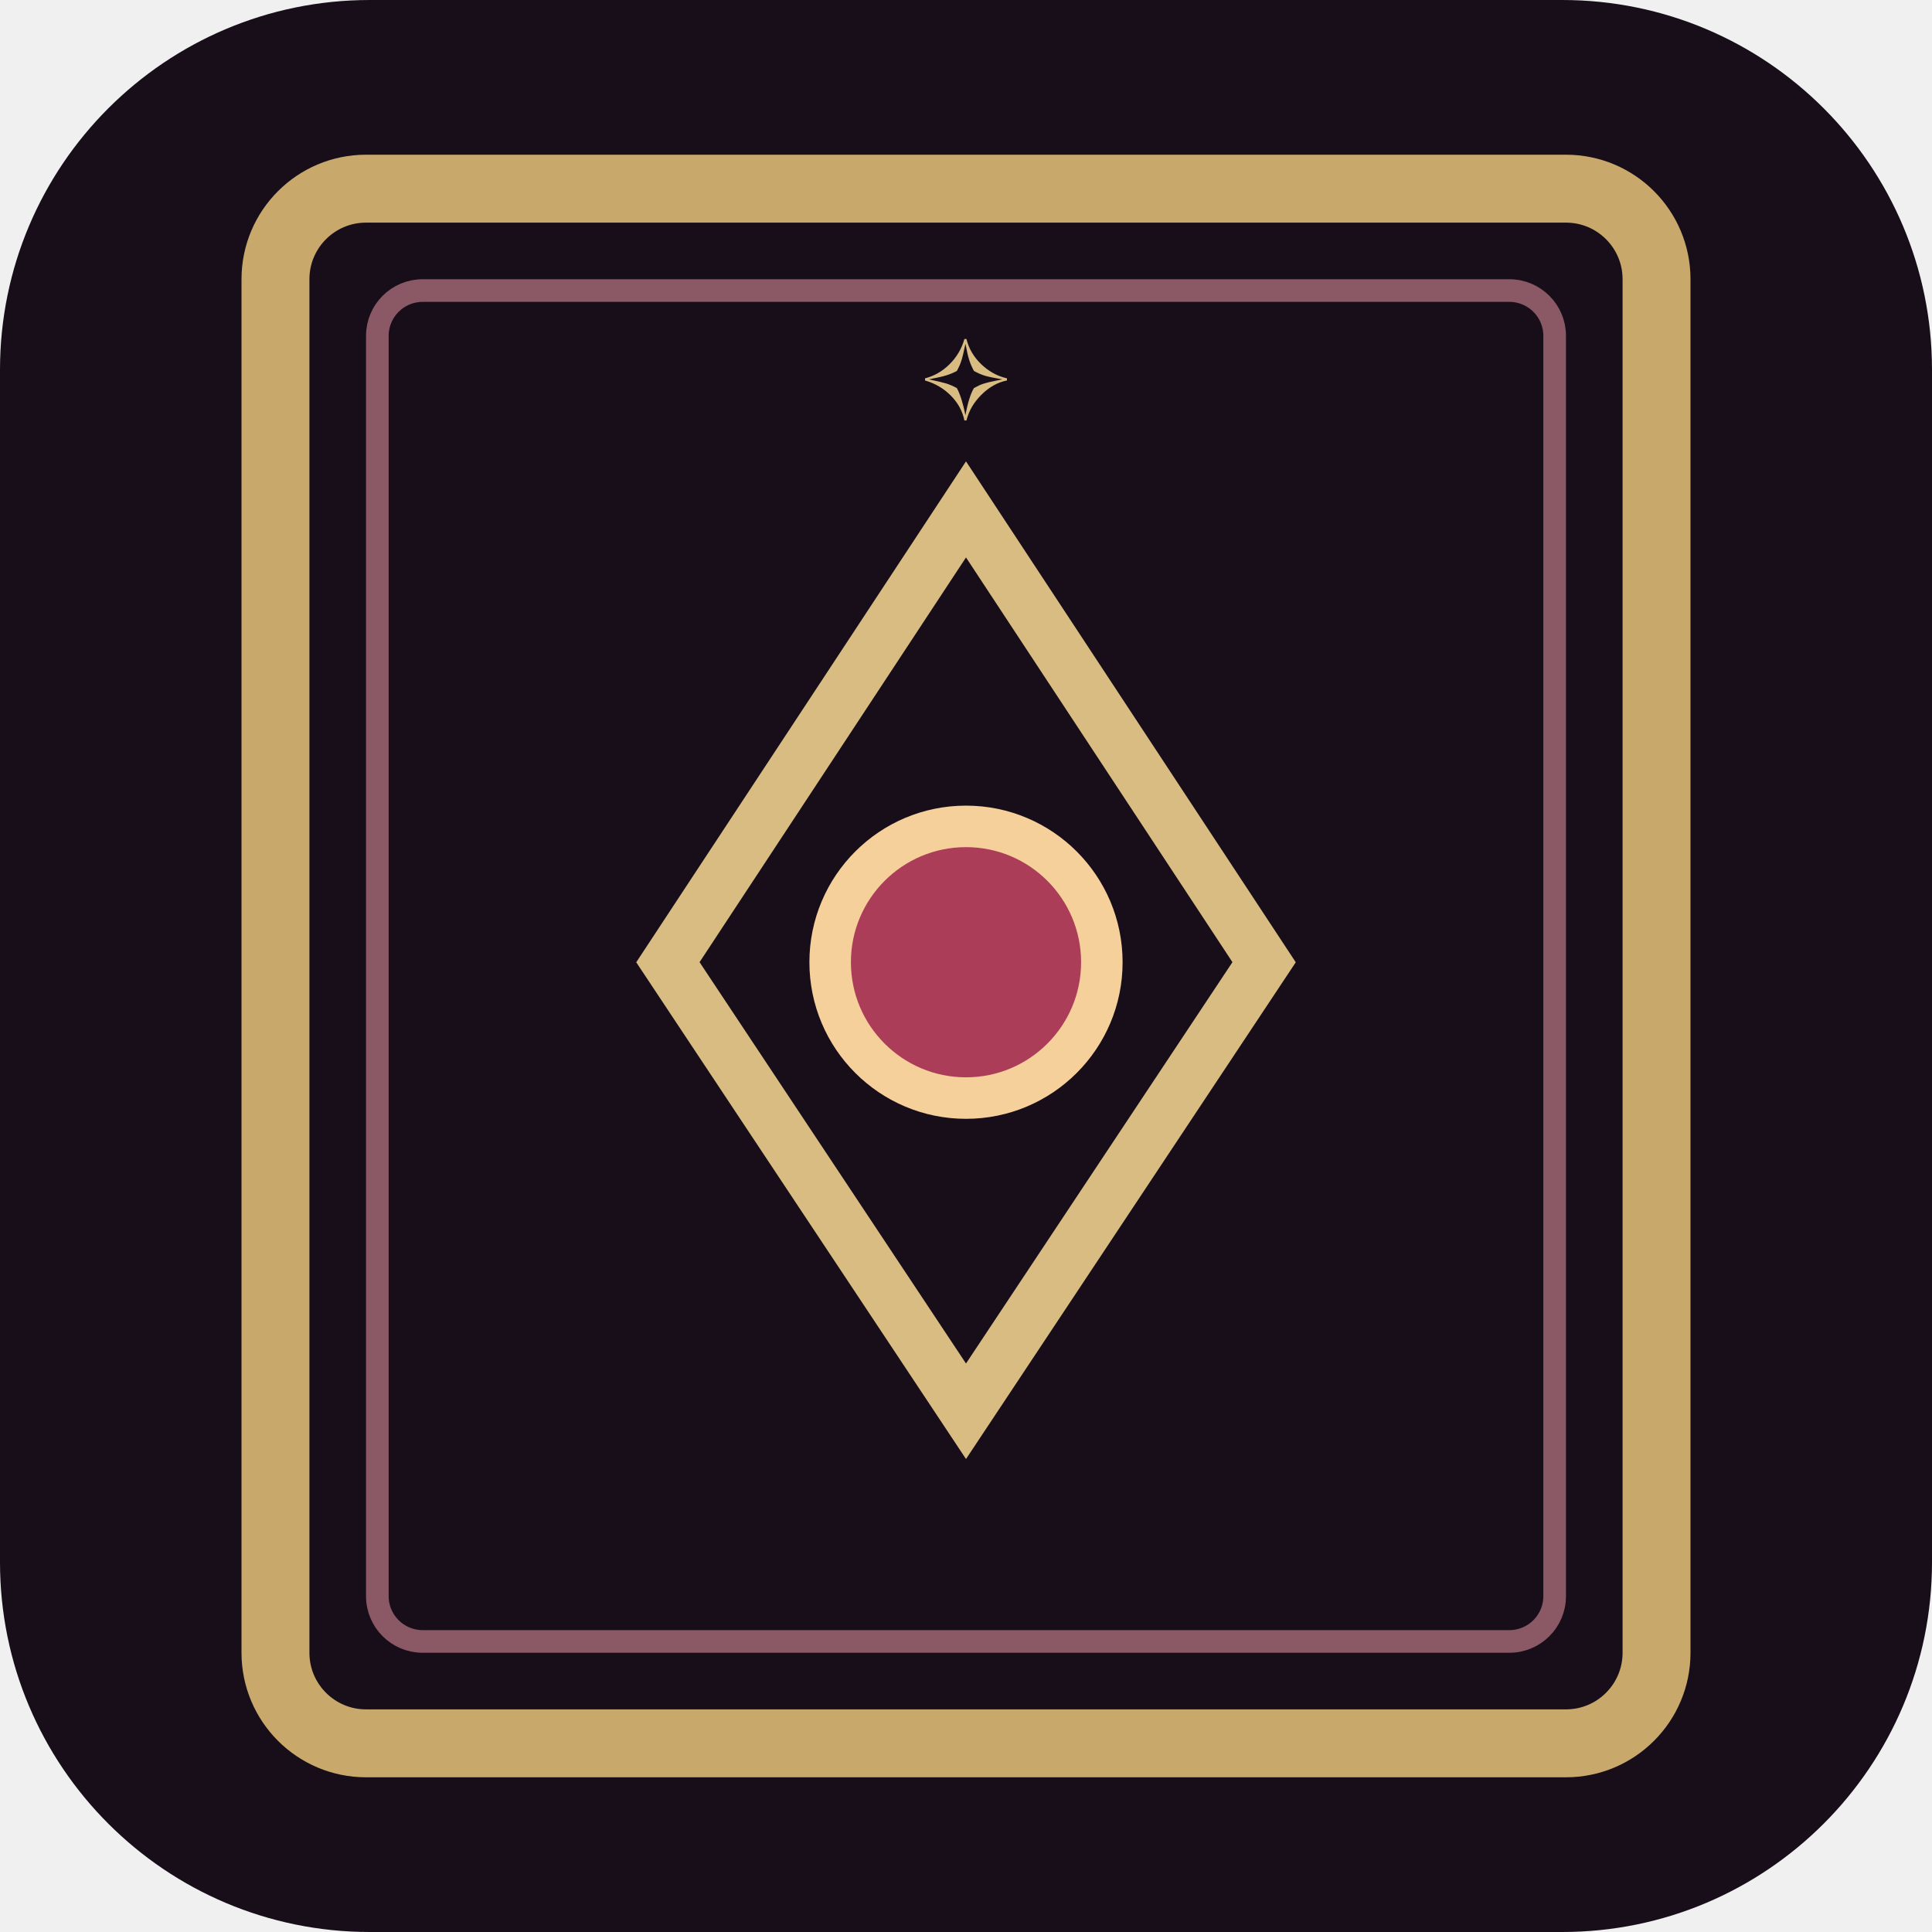
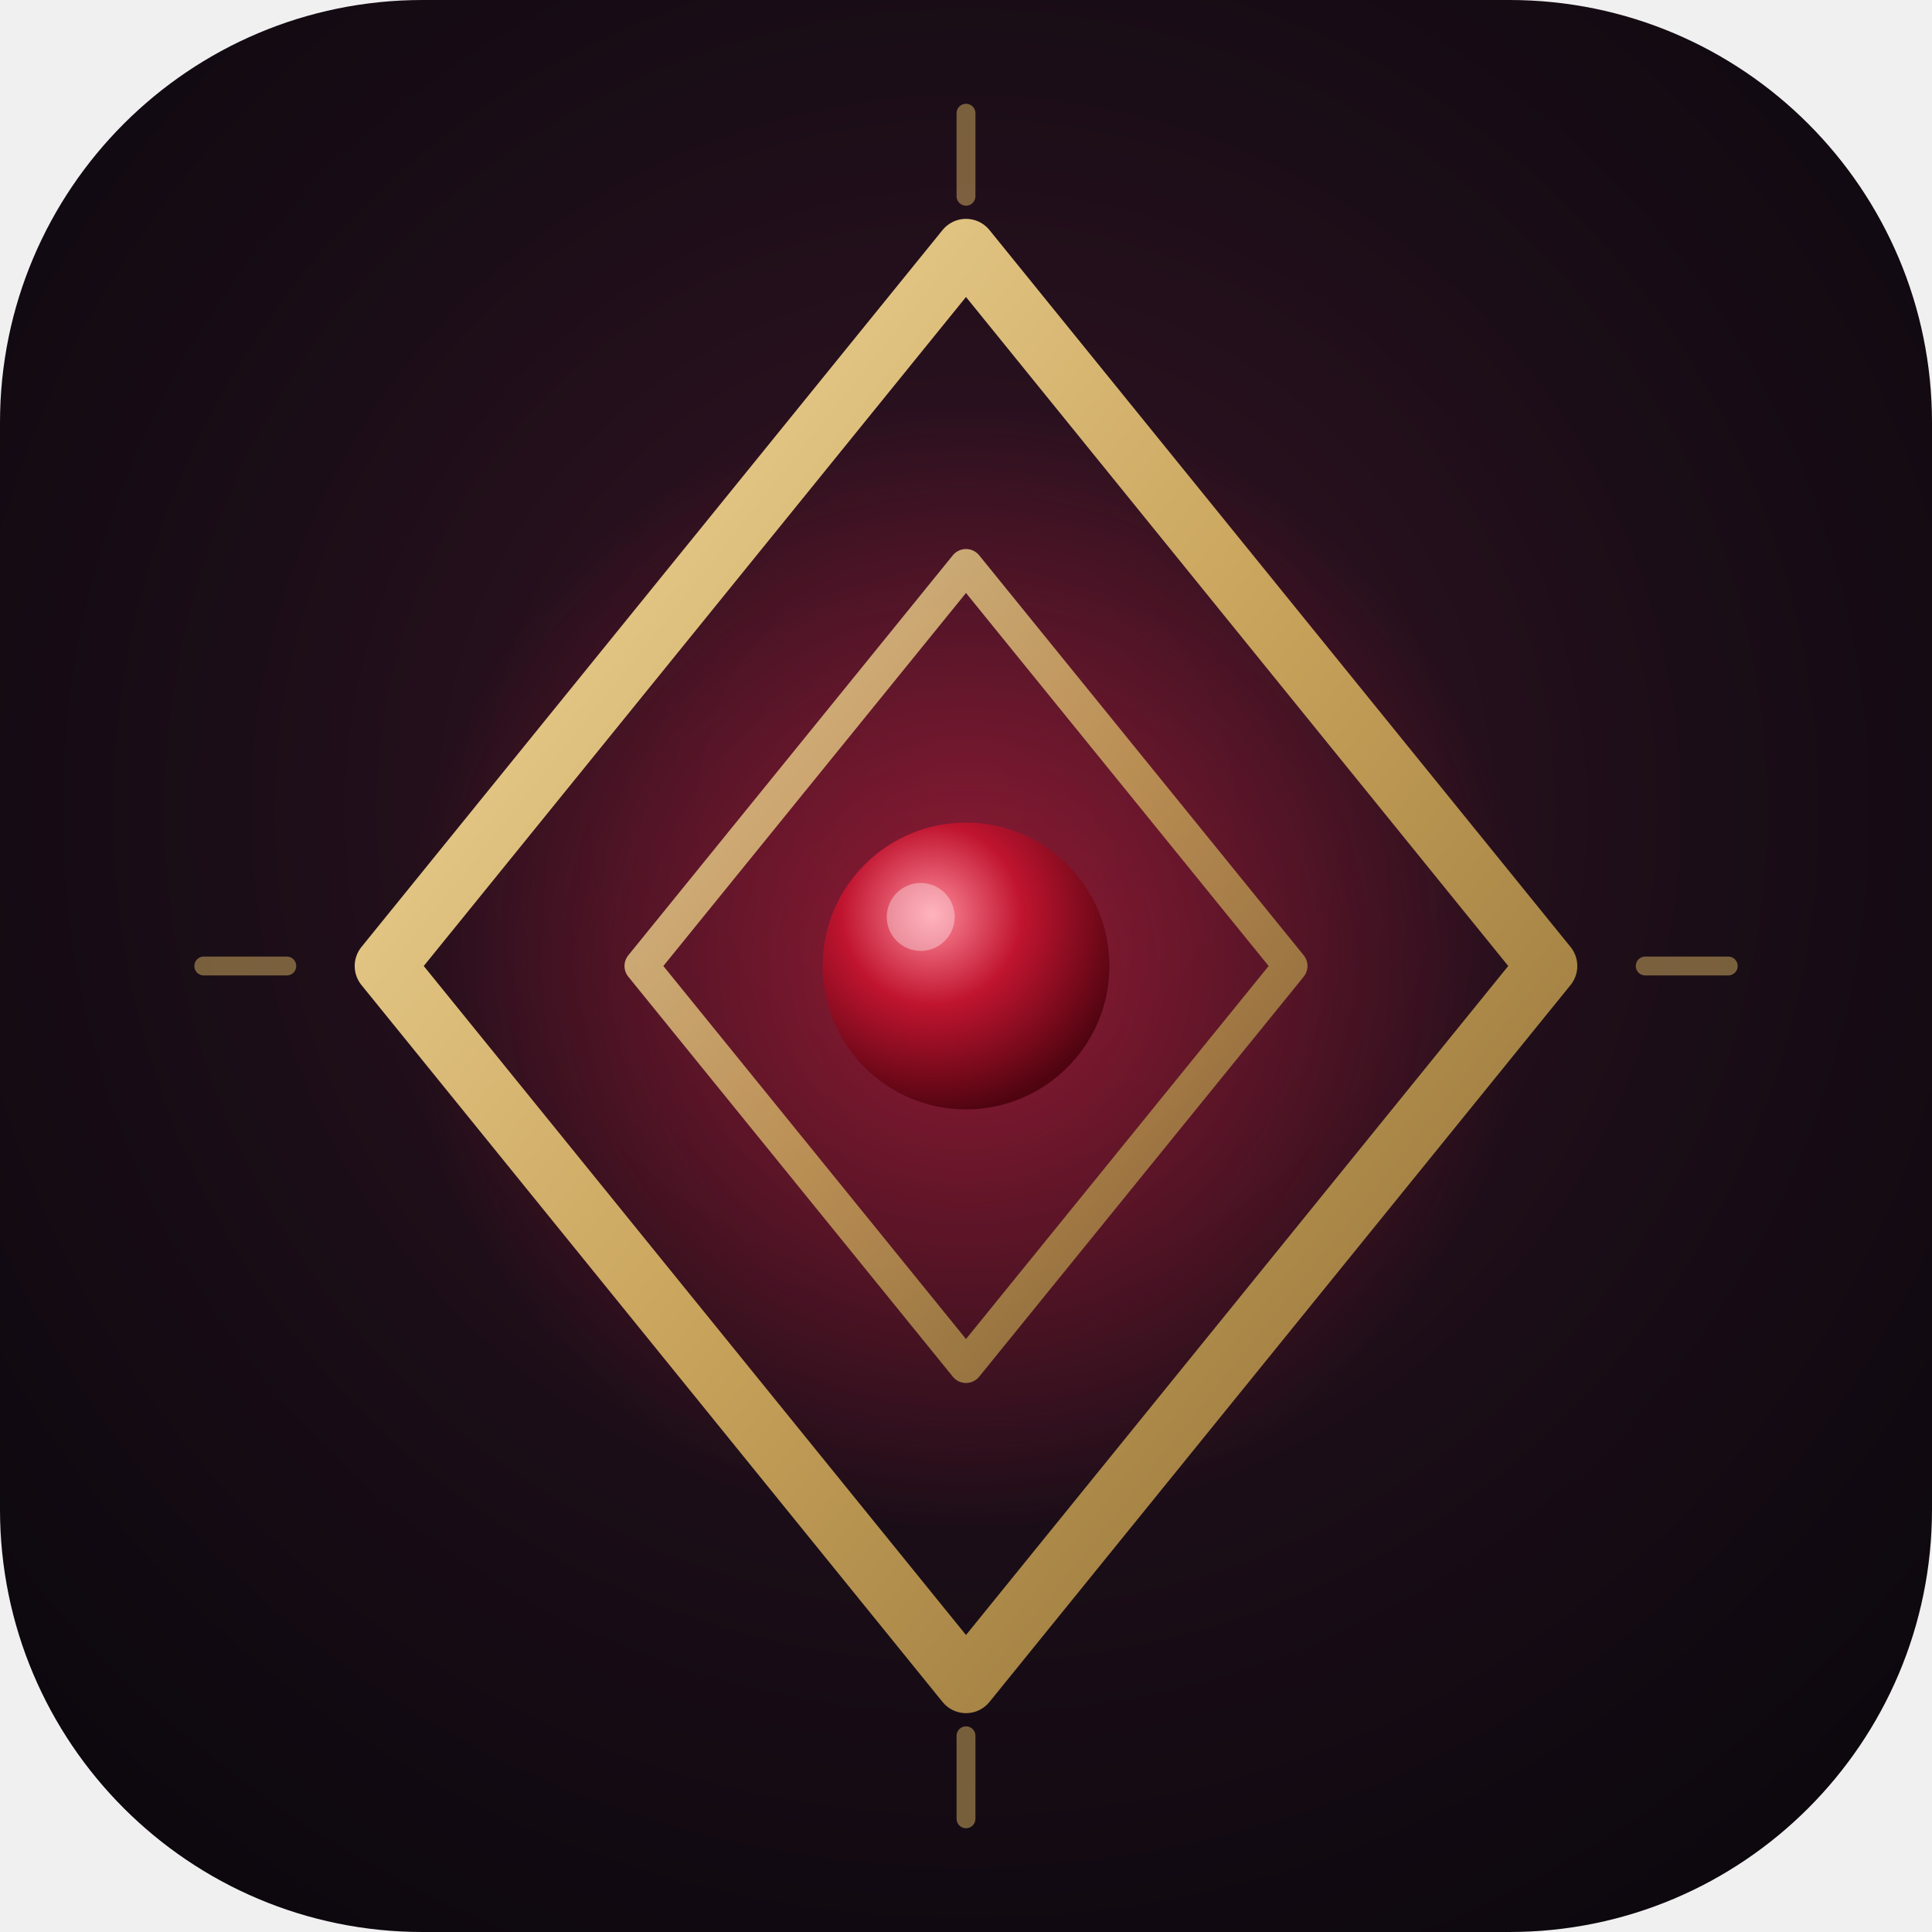
<svg xmlns="http://www.w3.org/2000/svg" viewBox="0 0 512 512">
-   <rect width="512" height="512" rx="98" fill="#170e19" />
-   <rect x="73" y="50" width="366" height="412" rx="24" fill="none" stroke="#c9a86b" stroke-width="18" />
-   <rect x="100" y="77" width="312" height="358" rx="12" fill="none" stroke="#8b5865" stroke-width="6" />
-   <path d="M256 135L335 255L256 374L177 255Z" fill="none" stroke="#d9bc82" stroke-width="14" />
-   <circle cx="256" cy="255" r="36" fill="#ac3d59" stroke="#f5d09b" stroke-width="11" />
-   <text x="256" y="111" text-anchor="middle" font-size="30" fill="#d9bc82">✧</text>
+   <defs>
+     <radialGradient id="night" cx="50%" cy="42%" r="70%">
+       <stop offset="0" stop-color="#3a1426" />
+       <stop offset=".55" stop-color="#1a0d17" />
+       <stop offset="1" stop-color="#0b070d" />
+     </radialGradient>
+     <linearGradient id="gold" x1="0" y1="0" x2="1" y2="1">
+       <stop offset="0" stop-color="#f6dfa3" />
+       <stop offset=".5" stop-color="#c9a45c" />
+       <stop offset="1" stop-color="#8a6a32" />
+     </linearGradient>
+     <radialGradient id="blood" cx="38%" cy="32%" r="70%">
+       <stop offset="0" stop-color="#ff8a9a" />
+       <stop offset=".45" stop-color="#c0142f" />
+       <stop offset="1" stop-color="#4f0410" />
+     </radialGradient>
+     <radialGradient id="halo">
+       <stop offset="0" stop-color="#e0203f" stop-opacity=".55" />
+       <stop offset="1" stop-color="#e0203f" stop-opacity="0" />
+     </radialGradient>
+   </defs>
+   <rect width="512" height="512" rx="112" fill="url(#night)" />
+   <g transform="translate(256 256) scale(1) translate(-256 -256)">
+     <circle cx="256" cy="256" r="150" fill="url(#halo)" />
+     <path d="M256 66 410 256 256 446 102 256Z" fill="none" stroke="url(#gold)" stroke-width="16" stroke-linejoin="round" />
+     <path d="M256 150 342 256 256 362 170 256Z" fill="none" stroke="url(#gold)" stroke-width="9" stroke-linejoin="round" opacity=".85" />
+     <circle cx="256" cy="256" r="38" fill="url(#blood)" />
+     <circle cx="244" cy="243" r="9" fill="#fff" opacity=".35" />
+     <path d="M256 30v22M256 460v22M76 256h-22M436 256h22" stroke="#c9a45c" stroke-width="5" stroke-linecap="round" opacity=".55" />
+   </g>
</svg>
